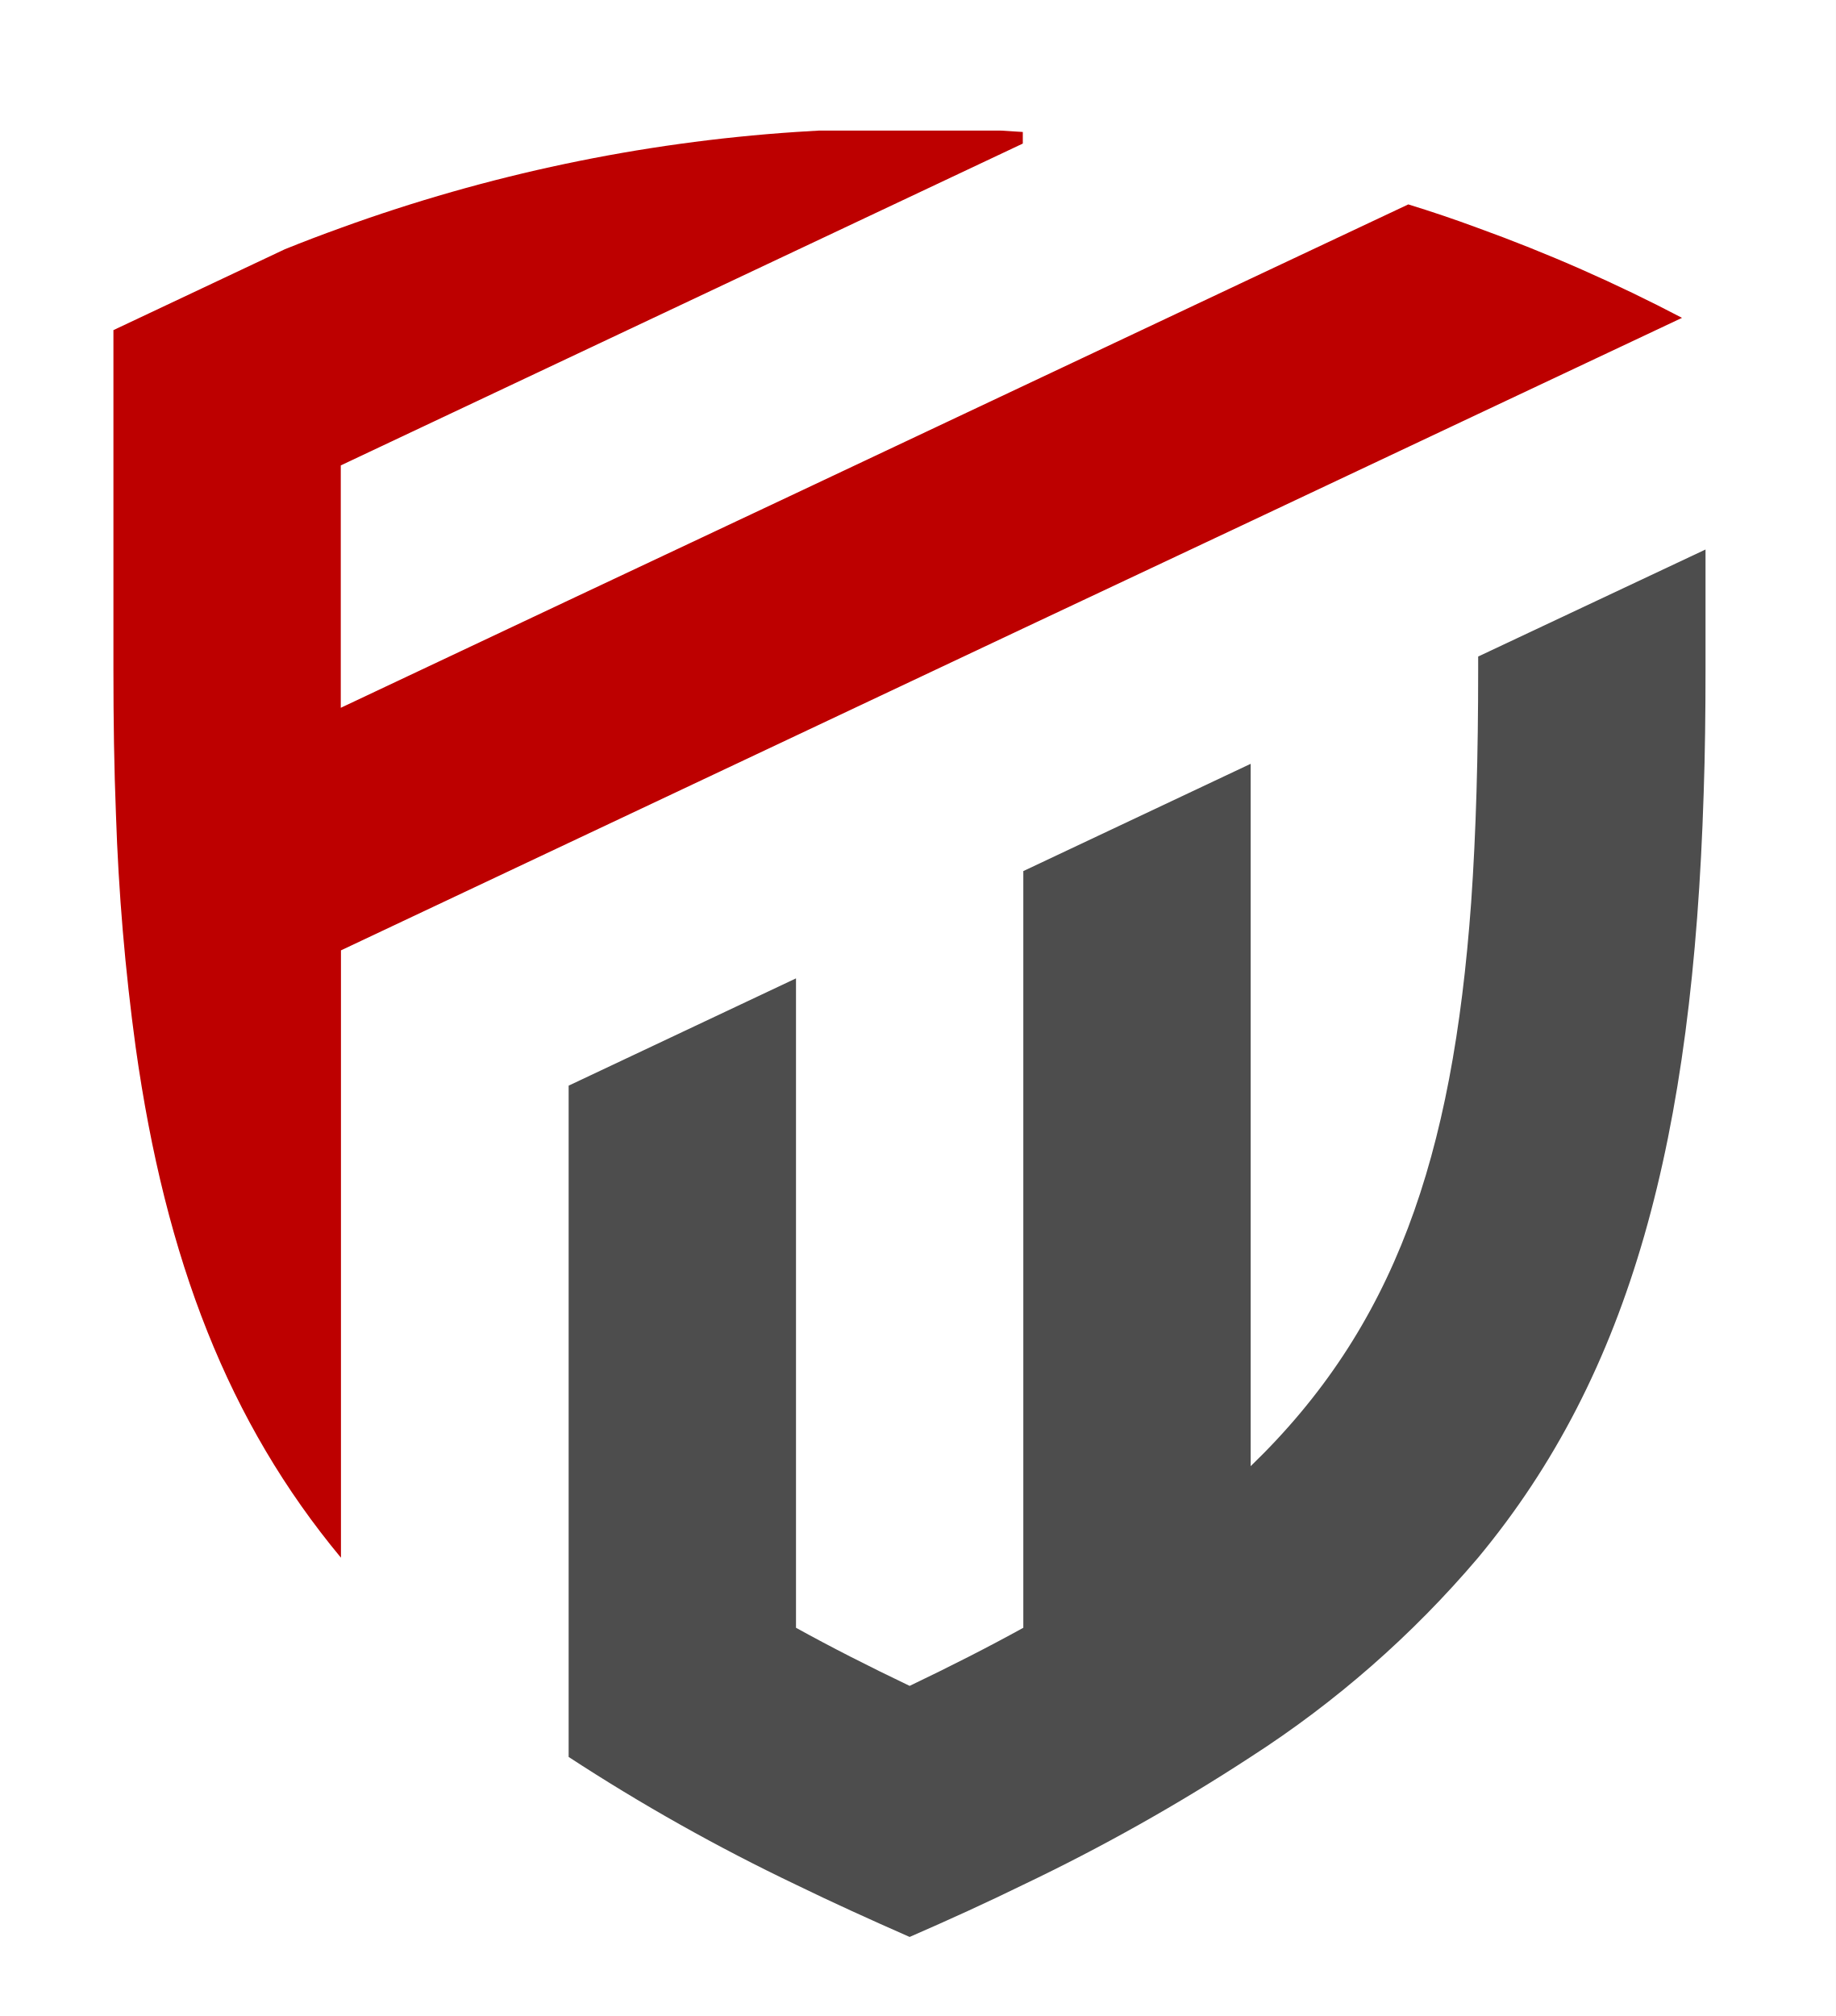
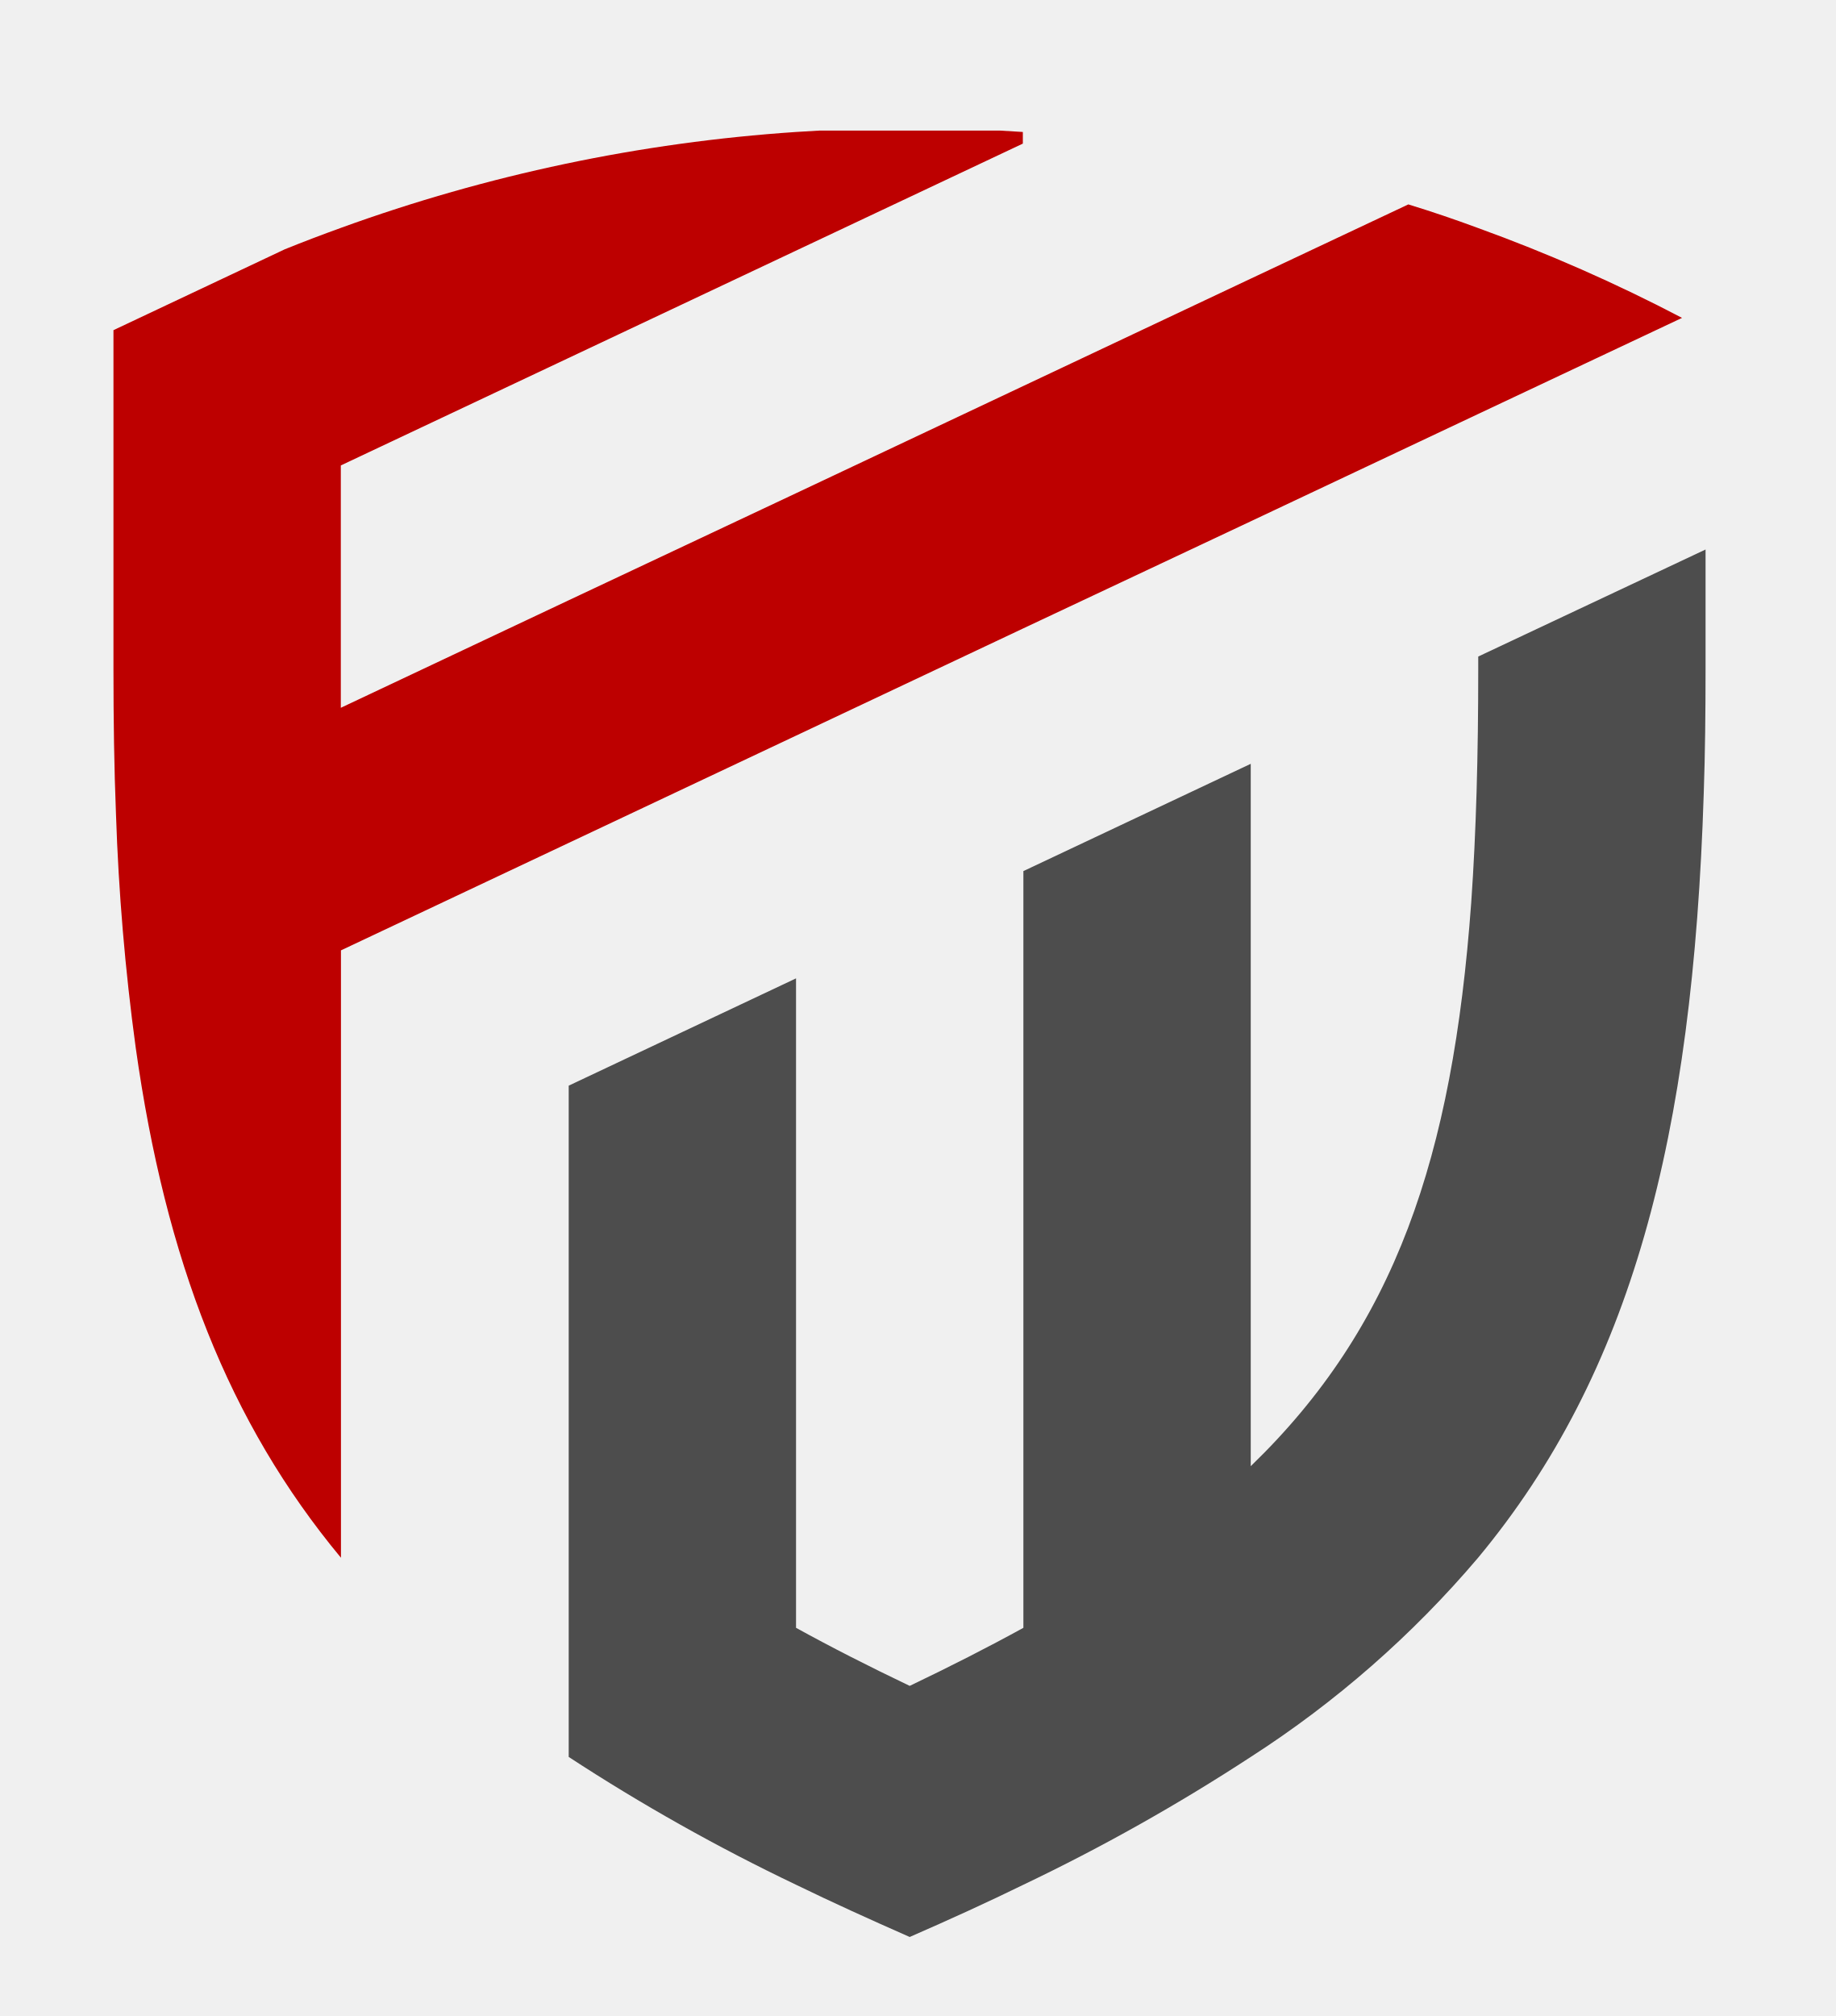
<svg xmlns="http://www.w3.org/2000/svg" width="51" height="56" viewBox="0 0 51 56" fill="none">
-   <g clip-path="url(#clip0_757_461)">
-     <rect width="51" height="56" fill="white" />
-     <mask id="mask0_757_461" style="mask-type:luminance" maskUnits="userSpaceOnUse" x="0" y="0" width="194" height="56">
+   <g clip-path="url(#clip0_848_1338)">
+     <mask id="mask0_848_1338" style="mask-type:luminance" maskUnits="userSpaceOnUse" x="0" y="0" width="194" height="56">
      <path d="M194 0H0V56H194V0Z" fill="white" />
    </mask>
-     <g mask="url(#mask0_757_461)">
-       <path fill-rule="evenodd" clip-rule="evenodd" d="M9.473 6.329C8.944 6.519 8.428 6.715 7.912 6.924L3.151 9.17V18.602C3.151 20 3.17 21.335 3.221 22.613C3.292 24.78 3.475 26.943 3.769 29.091C4.6 35.007 6.35 39.512 9.472 43.27V26.399L15.787 23.419L22.103 20.439L28.418 17.459L34.734 14.485L41.05 11.505L46.727 8.829C44.893 7.868 42.996 7.033 41.05 6.33C40.418 6.096 39.772 5.877 39.123 5.678L34.73 7.747L28.414 10.727L22.098 13.707L15.783 16.681L9.467 19.661V12.928L15.783 9.948L22.098 6.968L28.414 3.988V3.666L27.791 3.627H22.754L22.112 3.666C17.795 3.955 13.54 4.852 9.472 6.329" fill="#BD0000" />
-       <path fill-rule="evenodd" clip-rule="evenodd" d="M22.113 45.216V27.177L15.797 30.157V48.804C17.822 50.127 19.931 51.312 22.113 52.353C23.113 52.84 24.171 53.321 25.27 53.804C26.372 53.324 27.43 52.842 28.428 52.353C30.61 51.312 32.719 50.127 34.744 48.804C37.109 47.283 39.237 45.419 41.06 43.272C45.321 38.141 47.027 31.618 47.329 22.026C47.367 20.925 47.38 19.786 47.38 18.603V15.264L41.064 18.237V18.6C41.064 20.966 41.007 23.111 40.869 25.073C40.353 32.172 38.742 36.867 34.744 40.727V21.217L28.428 24.197V45.216C27.453 45.754 26.395 46.292 25.27 46.83C24.144 46.292 23.086 45.754 22.113 45.216Z" fill="#4D4D4D" />
+     <g mask="url(#mask0_848_1338)">
+       <path fill-rule="evenodd" clip-rule="evenodd" d="M9.473 6.329C8.945 6.519 8.429 6.716 7.913 6.924L3.152 9.171V18.602C3.152 20 3.171 21.335 3.222 22.613C3.293 24.781 3.476 26.943 3.769 29.092C4.6 35.007 6.351 39.513 9.472 43.271V26.399L15.788 23.419L22.104 20.439L28.419 17.459L34.735 14.486L41.05 11.506L46.728 8.83C44.894 7.869 42.997 7.034 41.05 6.33C40.419 6.096 39.773 5.877 39.124 5.678L34.73 7.748L28.415 10.728L22.099 13.708L15.784 16.681L9.468 19.661V12.929L15.784 9.949L22.099 6.969L28.415 3.989V3.666L27.791 3.628H22.755L22.113 3.666C17.796 3.956 13.541 4.852 9.472 6.329" fill="#BD0000" />
+       <path fill-rule="evenodd" clip-rule="evenodd" d="M22.114 45.217V27.177L15.799 30.157V48.804C17.823 50.127 19.933 51.313 22.114 52.354C23.115 52.841 24.172 53.321 25.272 53.805C26.374 53.324 27.431 52.843 28.43 52.354C30.611 51.313 32.721 50.127 34.746 48.804C37.111 47.283 39.239 45.419 41.061 43.272C45.322 38.141 47.029 31.618 47.331 22.026C47.369 20.925 47.381 19.786 47.381 18.603V15.264L41.066 18.237V18.6C41.066 20.966 41.009 23.112 40.871 25.073C40.355 32.172 38.743 36.867 34.746 40.727V21.217L28.43 24.197V45.217C27.455 45.754 26.396 46.292 25.272 46.83C24.145 46.292 23.088 45.754 22.114 45.217Z" fill="#4D4D4D" />
    </g>
  </g>
  <defs>
-     <clipPath id="clip0_757_461">
+     <clipPath id="clip0_848_1338">
      <rect width="51" height="56" fill="white" />
    </clipPath>
  </defs>
</svg>
